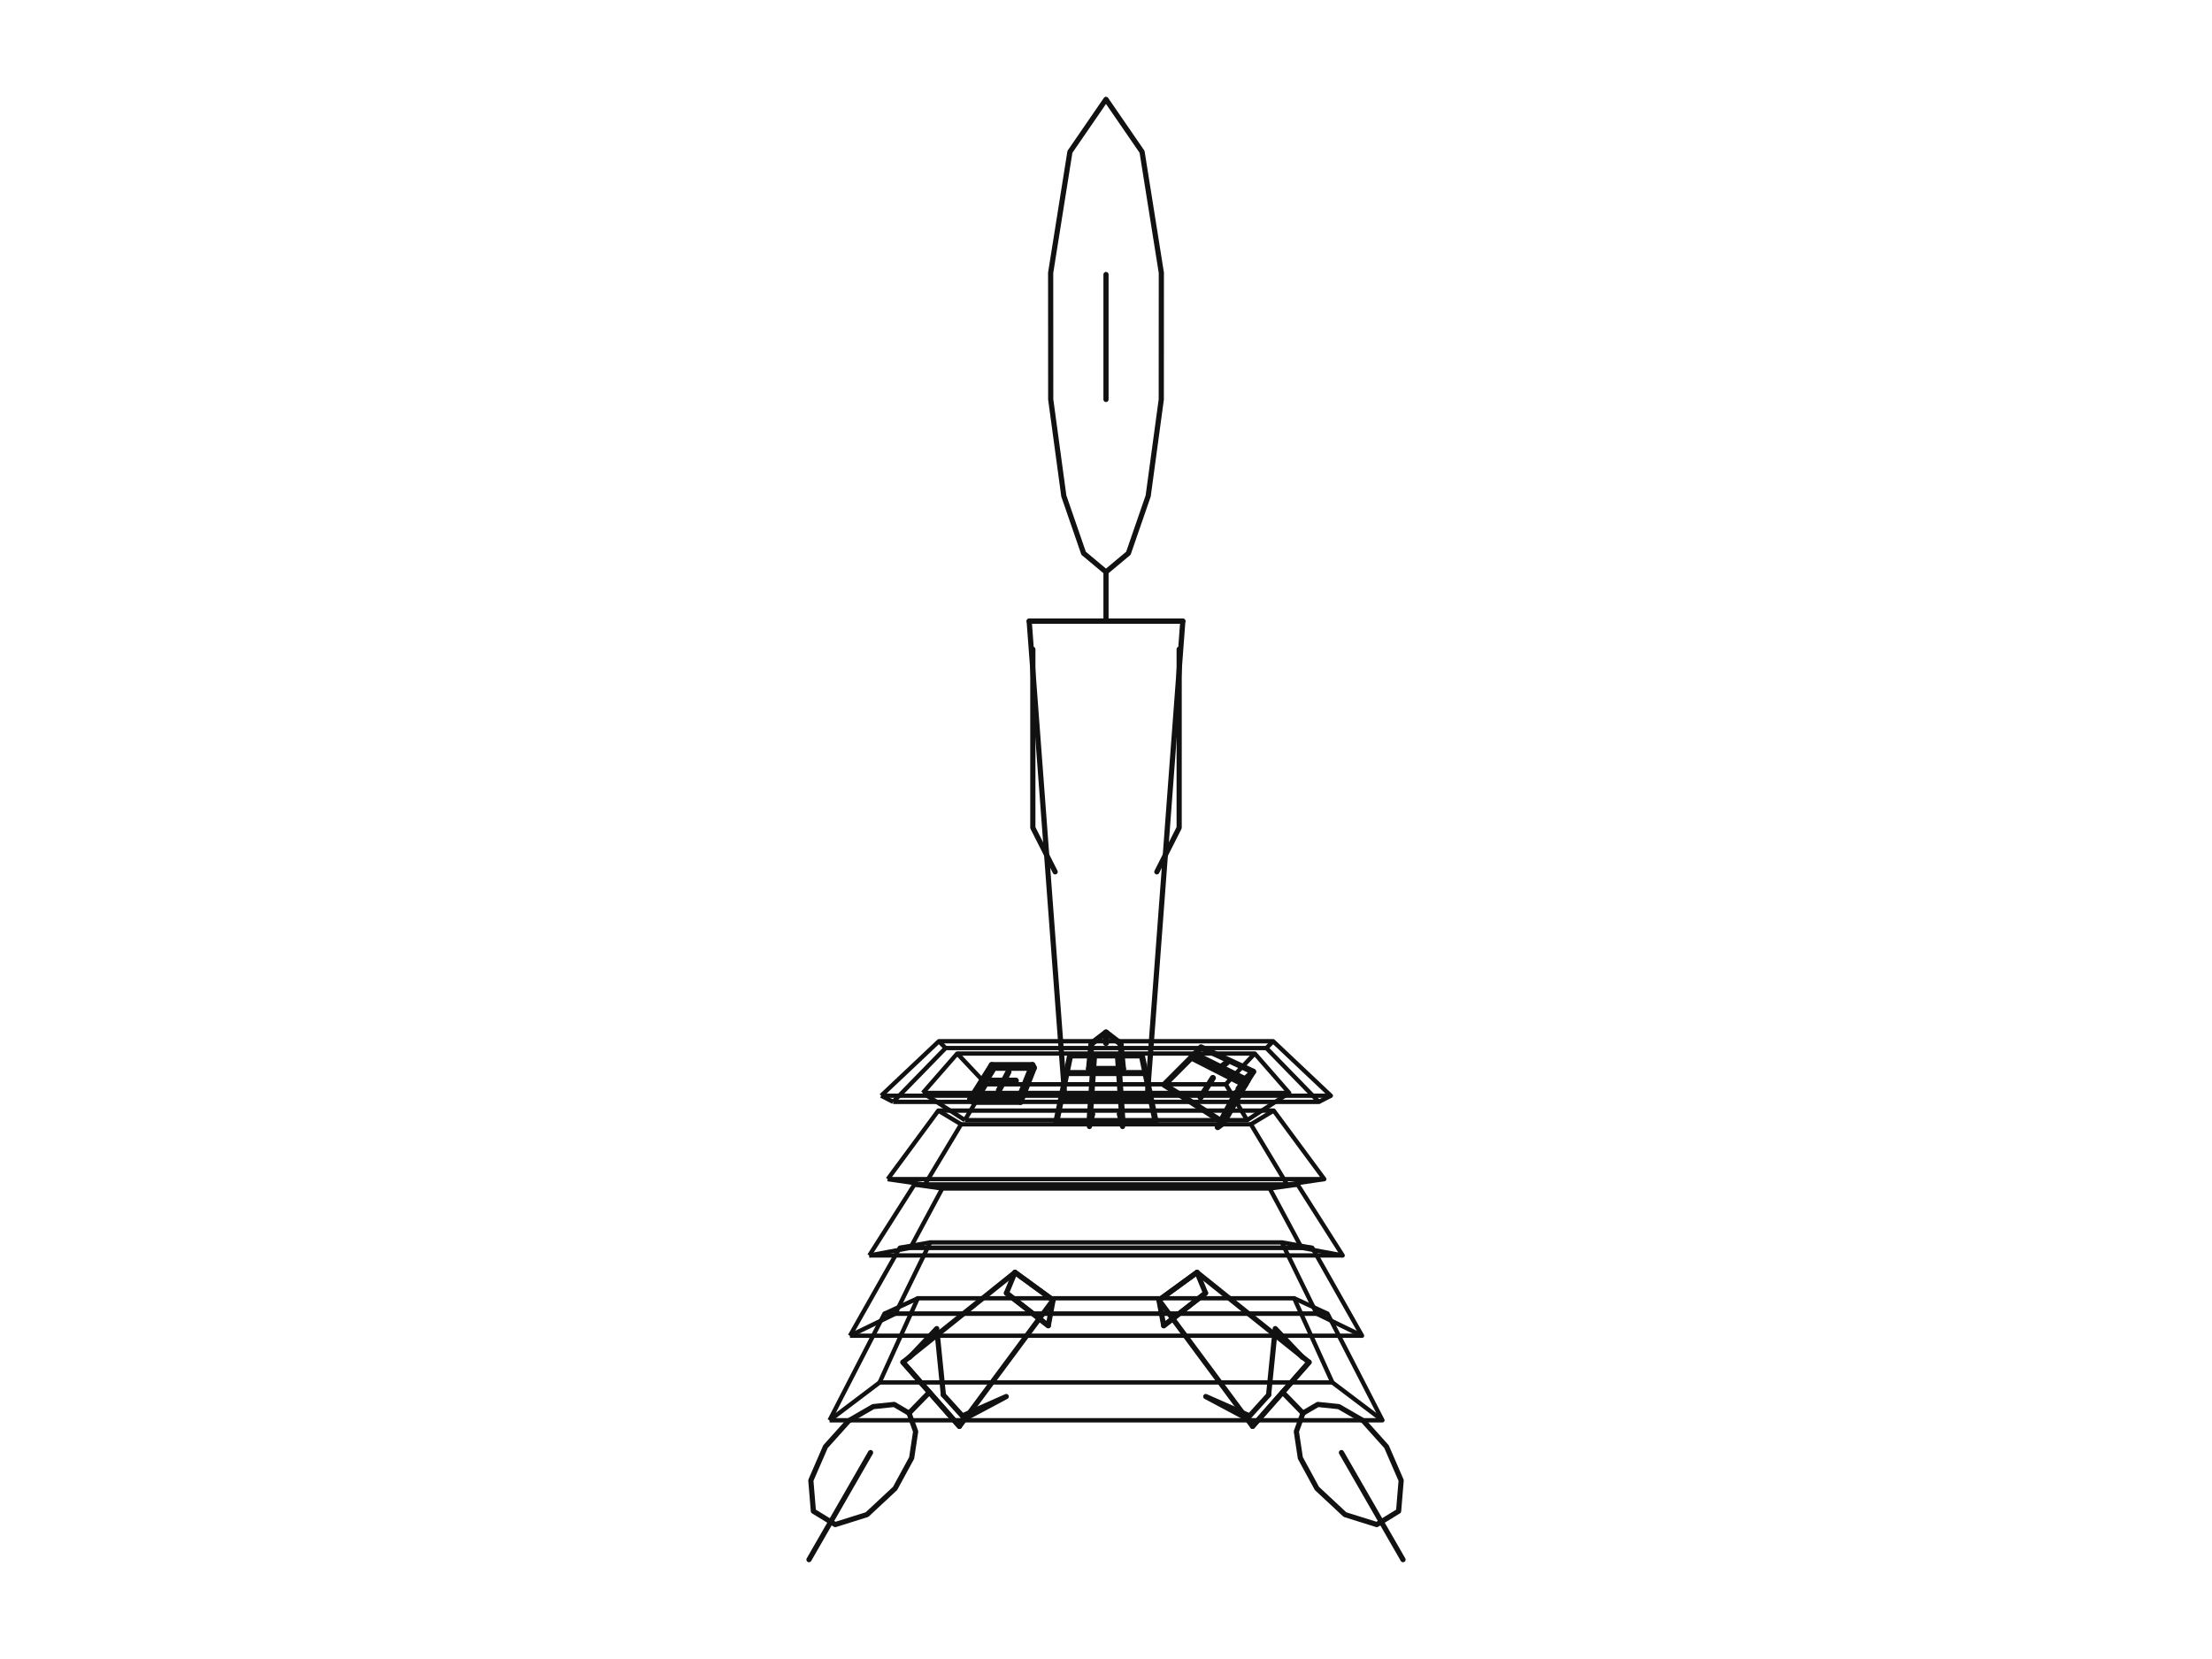
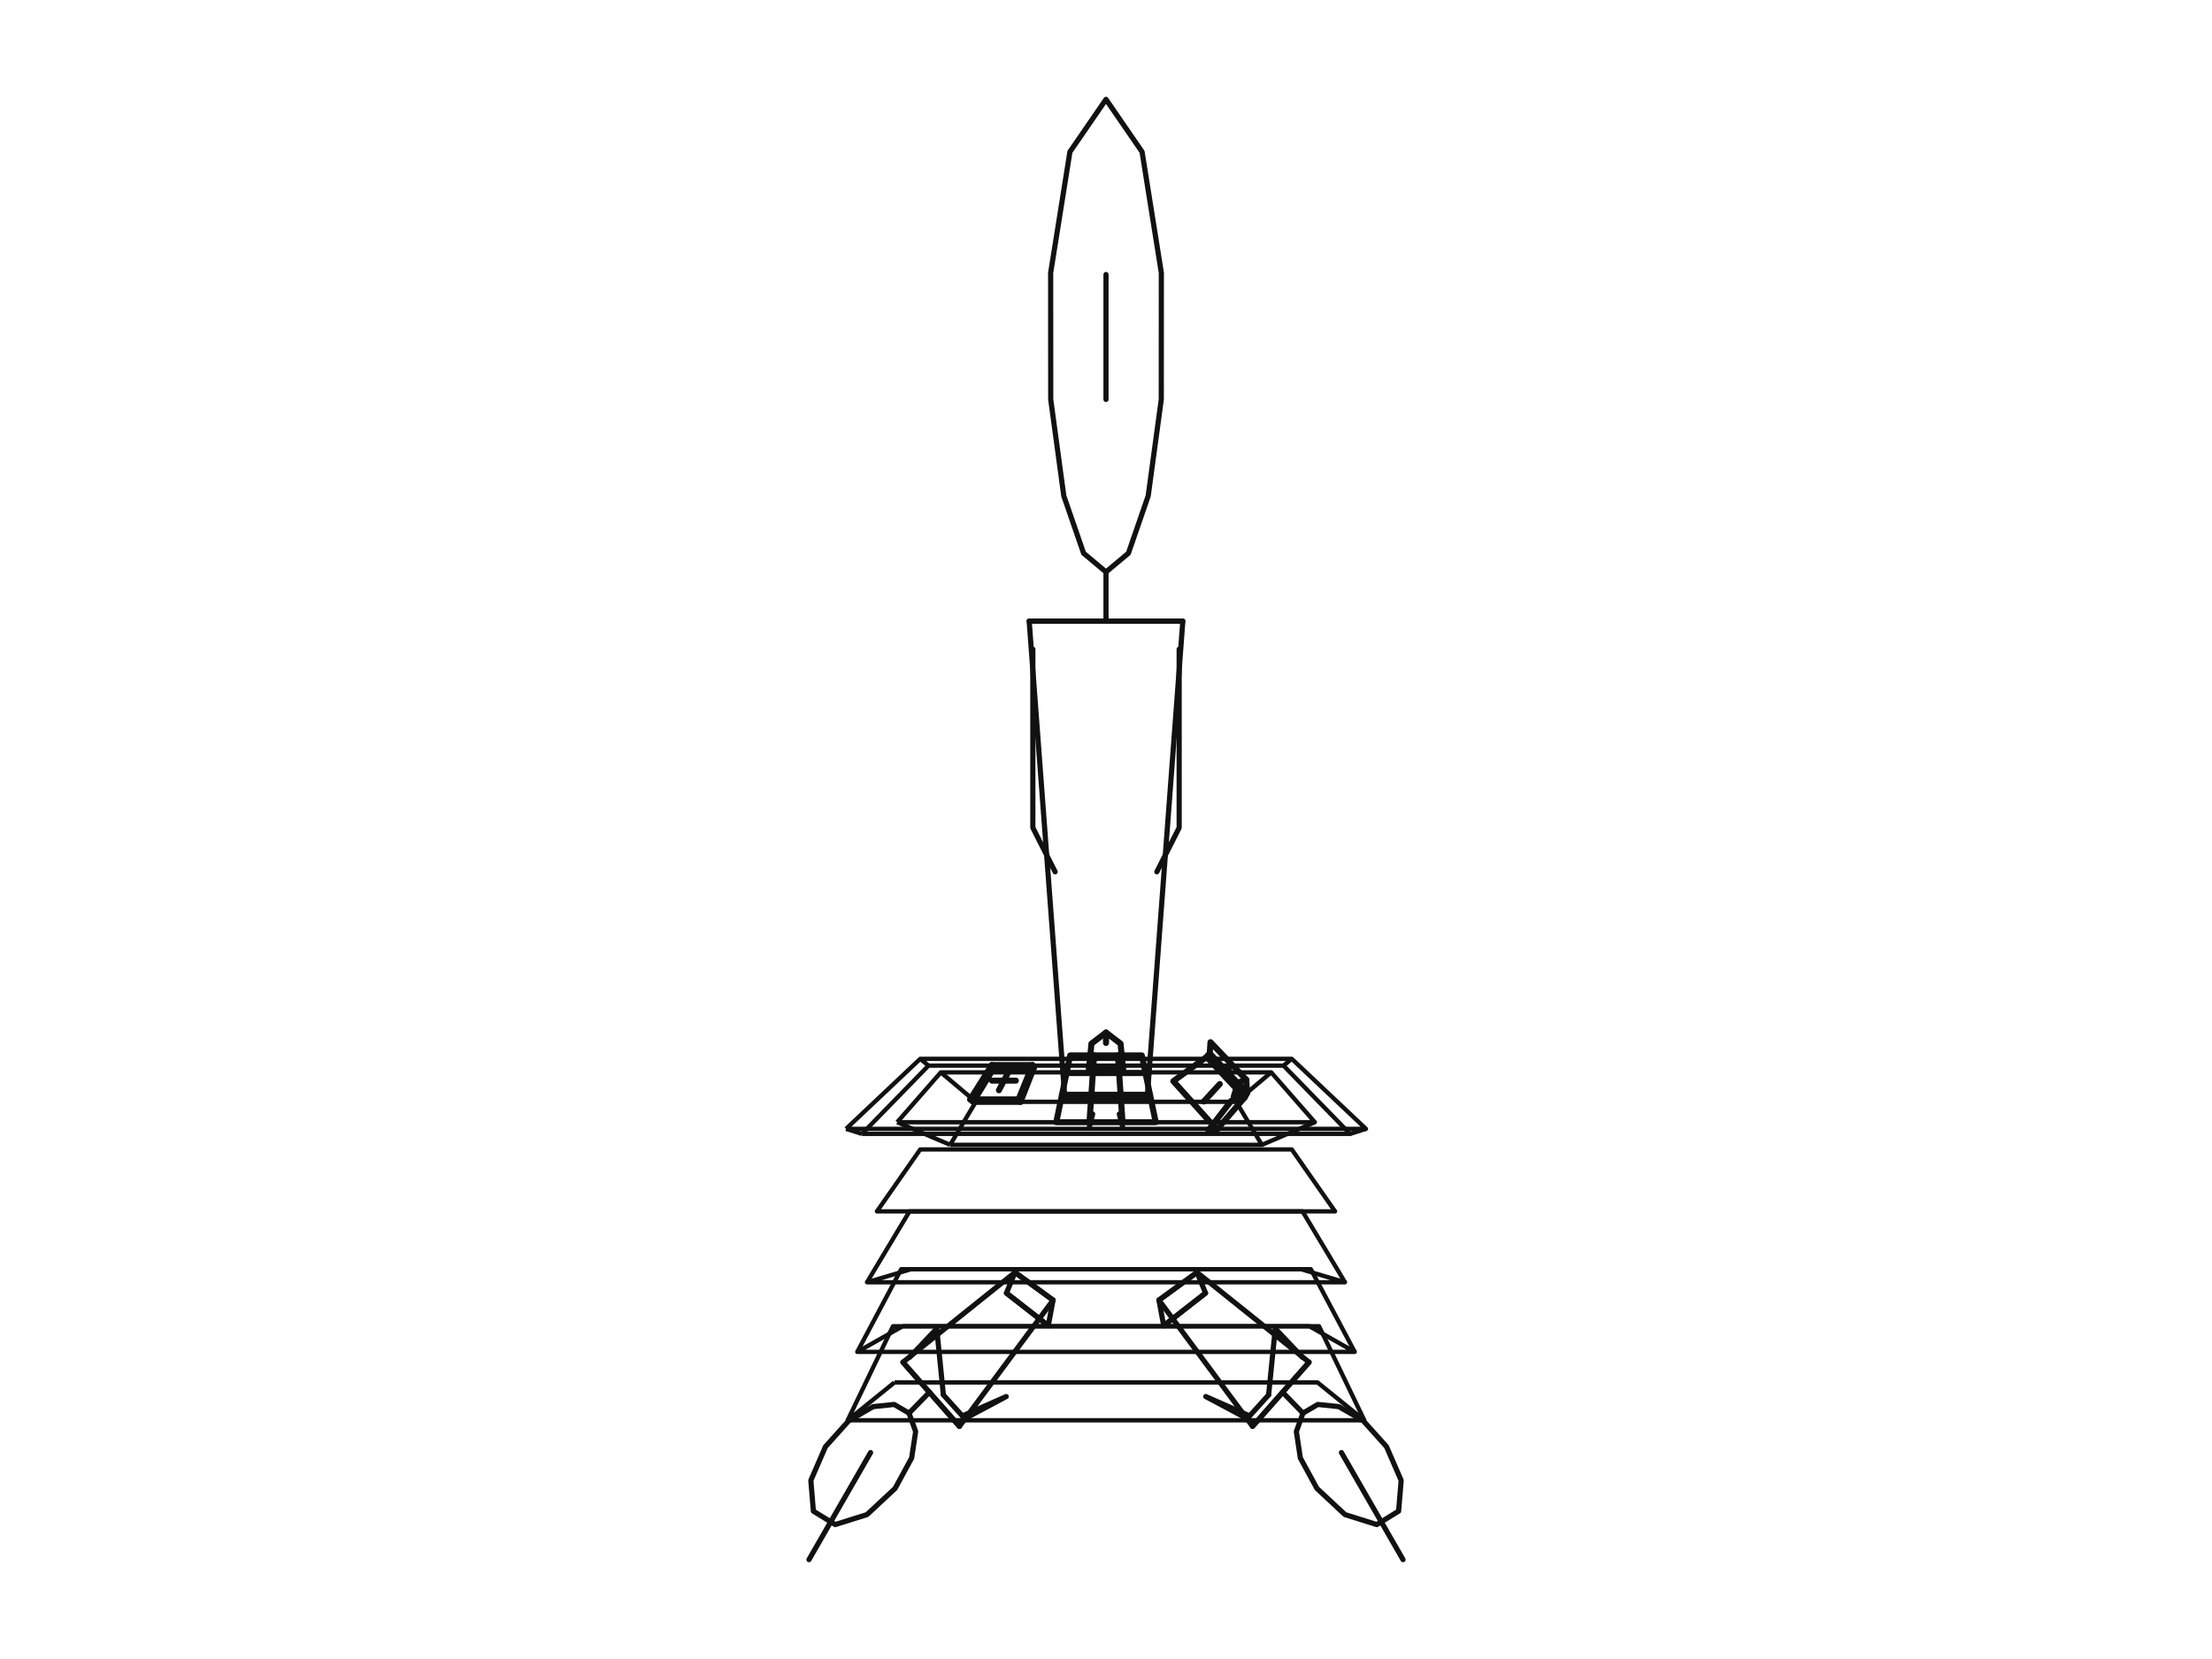
<svg xmlns="http://www.w3.org/2000/svg" width="1024" height="768" viewBox="0 0 1024 768">
  <rect width="100%" height="100%" fill="#ffffff" />
  <style>svg{background:#fff}.g{fill:none;stroke:#111;stroke-width:2.8;stroke-linejoin:round;stroke-linecap:round}.arch{fill:none;stroke:#111;stroke-width:2.0;stroke-linejoin:round}.fig{fill:none;stroke:#111;stroke-width:2.4;stroke-linejoin:round;stroke-linecap:round}</style>
  <g transform="translate(0,0)">
-     <path class="arch" d="M579.07,520.47 L589.63,514.13" />
-     <path class="arch" d="M444.93,520.47 L434.37,514.13" />
    <path class="fig" d="M492.97,508.70 L531.03,508.70" />
-     <path class="arch" d="M446.67,518.54 L577.33,518.54 L567.44,501.95 L456.56,501.95 L446.67,518.54" />
-     <path class="arch" d="M567.44,501.95 L580.86,487.71" />
-     <path class="arch" d="M456.56,501.95 L443.14,487.71" />
-     <path class="arch" d="M428.14,548.38 L595.86,548.38 L579.07,520.47 L444.93,520.47 L428.14,548.38" />
-     <path class="arch" d="M587.80,550.19 L600.70,548.38" />
-     <path class="arch" d="M436.20,550.19 L423.30,548.38" />
-     <path class="arch" d="M593.36,575.15 L607.48,577.64" />
-     <path class="arch" d="M430.64,575.15 L416.52,577.64" />
-     <path class="arch" d="M421.46,577.64 L602.54,577.64 L587.80,550.19 L436.20,550.19 L421.46,577.64" />
-     <path class="arch" d="M599.11,601.01 L614.56,608.14" />
-     <path class="arch" d="M424.89,601.01 L409.44,608.14" />
-     <path class="arch" d="M414.49,608.14 L609.51,608.14 L593.36,575.15 L430.64,575.15 L414.49,608.14" />
    <path class="fig" d="M505.83,515.71 L504.33,521.50" />
    <path class="fig" d="M518.17,515.71 L519.67,521.50" />
-     <path class="arch" d="M407.21,639.97 L616.79,639.97 L599.11,601.01 L424.89,601.01 L407.21,639.97" />
-     <path class="arch" d="M586.26,485.18 L589.37,482.02" />
-     <path class="arch" d="M437.74,485.18 L434.63,482.02" />
+     <path class="arch" d="M439.85,529.98 L584.15,529.98 L572.27,510.06 L451.73,510.06 L439.85,529.98" />
+     <path class="arch" d="M572.27,510.06 L588.47,496.42" />
+     <path class="arch" d="M451.73,510.06 L435.53,496.42" />
    <path class="fig" d="M538.72,613.70 L558.08,598.60" />
    <path class="fig" d="M465.92,598.60 L485.28,613.70" />
    <path class="fig" d="M536.51,601.87 L538.72,613.70 L558.08,598.60 L554.13,589.03" />
    <path class="fig" d="M469.87,589.03 L465.92,598.60 L485.28,613.70 L487.49,601.87" />
    <path class="fig" d="M536.51,601.87 L554.13,589.03" />
    <path class="fig" d="M469.87,589.03 L487.49,601.87" />
-     <path class="arch" d="M410.96,545.85 L613.04,545.85 L589.63,514.13 L434.37,514.13 L410.96,545.85" />
-     <path class="arch" d="M446.67,518.54 L427.19,505.95" />
-     <path class="arch" d="M577.33,518.54 L596.81,505.95" />
-     <path class="arch" d="M428.14,548.38 L410.96,545.85" />
-     <path class="arch" d="M595.86,548.38 L613.04,545.85" />
    <path class="g" d="M504.13,494.84 L519.87,494.84" />
    <path class="g" d="M478.59,494.32 L477.95,493.05" />
    <path class="g" d="M460.11,494.32 L459.12,493.05" />
-     <path class="arch" d="M421.46,577.64 L402.43,581.19" />
-     <path class="arch" d="M602.54,577.64 L621.57,581.19" />
-     <path class="arch" d="M402.43,581.19 L621.57,581.19 L600.70,548.38 L423.30,548.38 L402.43,581.19" />
+     <path class="arch" d="M594.18,493.31 L598.00,490.17" />
+     <path class="arch" d="M429.82,493.31 L426.00,490.17" />
    <path class="g" d="M493.70,496.75 L530.30,496.75" />
-     <path class="arch" d="M414.49,608.14 L393.47,618.35" />
-     <path class="arch" d="M609.51,608.14 L630.53,618.35" />
-     <path class="arch" d="M427.19,505.95 L596.81,505.95 L580.86,487.71 L443.14,487.71 L427.19,505.95" />
-     <path class="arch" d="M413.47,510.09 L610.53,510.09 L586.26,485.18 L437.74,485.18 L413.47,510.09" />
-     <path class="arch" d="M393.47,618.35 L630.53,618.35 L607.48,577.64 L416.52,577.64 L393.47,618.35" />
-     <path class="arch" d="M407.21,639.97 L384.03,657.49" />
-     <path class="arch" d="M616.79,639.97 L639.97,657.49" />
-     <path class="arch" d="M384.03,657.49 L639.97,657.49 L614.56,608.14 L409.44,608.14 L384.03,657.49" />
+     <path class="arch" d="M414.08,639.97 L609.92,639.97 L631.58,657.49 L392.42,657.49 L414.08,639.97" />
+     <path class="arch" d="M417.87,613.96 L606.13,613.96 L627.14,625.83 L396.86,625.83 L417.87,613.96" />
+     <path class="arch" d="M421.71,587.56 L602.29,587.56 L622.63,593.60 L401.37,593.60 L421.71,587.56" />
+     <path class="arch" d="M425.60,560.78 L598.40,560.78 L618.03,560.78 L405.97,560.78 L425.60,560.78" />
+     <path class="arch" d="M392.42,657.49 L413.37,613.96 L610.63,613.96 L631.58,657.49" />
+     <path class="arch" d="M396.86,625.83 L417.18,587.56 L606.82,587.56 L627.14,625.83" />
+     <path class="arch" d="M401.37,593.60 L421.04,560.78 L602.96,560.78 L622.63,593.60" />
    <path class="g" d="M504.35,519.47 L506.49,488.54" />
    <path class="g" d="M519.65,519.47 L517.51,488.54" />
-     <path class="arch" d="M407.92,507.24 L616.08,507.24 L589.37,482.02 L434.63,482.02 L407.92,507.24" />
-     <path class="g" d="M580.09,496.11 L577.52,500.17 L553.03,488.03 L555.97,484.85 L580.09,496.11" />
+     <path class="arch" d="M405.97,560.78 L425.99,532.12 L598.01,532.12 L618.03,560.78" />
+     <path class="g" d="M576.95,499.85 L573.17,501.14 L571.14,507.63 L577.31,505.95" />
+     <path class="g" d="M576.95,499.85 L577.31,505.95 L560.02,487.66 L560.37,482.46 L576.95,499.85" />
    <path class="g" d="M450.52,510.09 L472.42,510.09 L478.59,494.32 L460.11,494.32 L450.52,510.09" />
-     <path class="g" d="M567.86,491.97 L565.54,493.70" />
+     <path class="arch" d="M439.85,529.98 L415.33,519.51" />
+     <path class="arch" d="M584.15,529.98 L608.67,519.51" />
    <path class="g" d="M462.44,504.71 L466.85,496.20" />
    <path class="g" d="M459.23,500.26 L470.26,500.26" />
+     <path class="g" d="M569.11,493.58 L568.59,496.30" />
    <path class="g" d="M504.13,494.84 L505.26,483.13 L512.00,477.98 L518.74,483.13 L519.87,494.84" />
    <path class="g" d="M488.98,519.51 L535.02,519.51 L528.58,488.59 L495.42,488.59 L488.98,519.51" />
    <path class="g" d="M449.13,508.94 L471.52,508.94 L477.95,493.05 L459.12,493.05 L449.13,508.94" />
-     <path class="g" d="M551.53,489.57 L553.03,488.03" />
    <path class="g" d="M491.61,506.78 L532.39,506.78" />
-     <path class="g" d="M580.09,496.11 L577.41,498.65 L573.36,504.02 L577.52,500.17" />
+     <path class="arch" d="M415.33,519.51 L608.67,519.51 L588.47,496.42 L435.53,496.42 L415.33,519.51" />
+     <path class="arch" d="M399.02,524.91 L624.98,524.91 L594.18,493.31 L429.82,493.31 L399.02,524.91" />
    <path class="g" d="M450.52,510.09 L449.13,508.94" />
    <path class="g" d="M472.42,510.09 L471.52,508.94" />
-     <path class="g" d="M576.93,501.18 L552.29,488.79" />
-     <path class="arch" d="M413.47,510.09 L407.92,507.24" />
-     <path class="arch" d="M610.53,510.09 L616.08,507.24" />
-     <path class="g" d="M555.77,507.99 L561.47,499.02" />
-     <path class="g" d="M566.41,519.74 L576.33,502.21 L551.53,489.57 L538.96,502.16 L566.41,519.74" />
+     <path class="g" d="M558.55,489.30 L560.02,487.66" />
+     <path class="g" d="M576.75,506.98 L559.29,488.47" />
+     <path class="g" d="M563.35,522.91 L559.38,523.30 L569.96,509.60 L576.17,508.04" />
+     <path class="arch" d="M391.67,522.58 L632.33,522.58 L598.00,490.17 L426.00,490.17 L391.67,522.58" />
+     <path class="g" d="M576.17,508.04 L577.31,505.95" />
+     <path class="g" d="M557.25,509.91 L564.67,501.84" />
+     <path class="g" d="M563.35,522.91 L576.17,508.04 L558.55,489.30 L543.16,500.50 L563.35,522.91" />
    <path class="g" d="M512.00,477.98 L512.00,482.81" />
-     <path class="g" d="M576.33,502.21 L577.52,500.17" />
-     <path class="g" d="M566.41,519.74 L563.72,521.77 L572.16,506.01 L576.33,502.21" />
+     <path class="arch" d="M399.02,524.91 L391.67,522.58" />
+     <path class="arch" d="M624.98,524.91 L632.33,522.58" />
    <path class="fig" d="M418.00,630.61 L469.87,589.03 L487.49,601.87 L444.15,660.30 L418.00,630.61" />
    <path class="fig" d="M579.85,660.30 L536.51,601.87 L554.13,589.03 L606.00,630.61 L579.85,660.30" />
    <path class="fig" d="M476.44,287.55 L492.97,508.70 L531.03,508.70 L547.56,287.55 L476.44,287.55" />
    <path class="fig" d="M578.49,655.47 L587.28,645.75" />
    <path class="fig" d="M436.72,645.75 L445.51,655.47" />
    <path class="fig" d="M603.04,628.42 L590.36,615.05 L587.28,645.75" />
    <path class="fig" d="M420.96,628.42 L433.64,615.05 L436.72,645.75" />
    <path class="fig" d="M577.44,656.77 L558.18,646.50 L578.49,655.47" />
    <path class="fig" d="M446.56,656.77 L465.82,646.50 L445.51,655.47" />
    <path class="fig" d="M579.85,660.30 L606.00,630.61" />
    <path class="fig" d="M418.00,630.61 L444.15,660.30" />
    <path class="fig" d="M593.75,644.52 L603.18,654.19" />
    <path class="fig" d="M430.25,644.52 L420.82,654.19" />
    <path class="fig" d="M478.13,300.56 L478.13,383.17 L488.46,403.60" />
    <path class="fig" d="M545.87,300.56 L545.87,383.17 L535.54,403.60" />
    <path class="fig" d="M631.08,657.70 L641.86,669.70 L648.64,685.33 L647.46,699.56 L637.35,705.77 L622.63,701.15 L609.64,689.04 L601.97,674.94 L600.12,662.71 L603.18,654.19 L610.06,650.16 L619.78,651.17 L631.08,657.70" />
    <path class="fig" d="M414.36,689.04 L401.37,701.15 L386.65,705.77 L376.54,699.56 L375.36,685.33 L382.14,669.70 L392.92,657.70 L404.22,651.17 L413.94,650.16 L420.82,654.19 L423.88,662.71 L422.03,674.94 L414.36,689.04" />
    <path class="fig" d="M620.99,672.44 L649.50,722.00" />
    <path class="fig" d="M403.01,672.44 L374.50,722.00" />
    <path class="fig" d="M476.44,287.55 L547.56,287.55" />
    <path class="fig" d="M512.00,287.55 L512.00,264.78" />
    <path class="fig" d="M537.59,184.91 L537.62,126.29 L528.70,70.29 L512.00,46.00 L495.30,70.29 L486.38,126.29 L486.41,184.91 L492.47,229.59 L501.63,256.11 L512.00,264.78 L522.37,256.11 L531.53,229.59 L537.59,184.91" />
    <path class="fig" d="M512.00,184.91 L512.00,127.08" />
  </g>
</svg>
